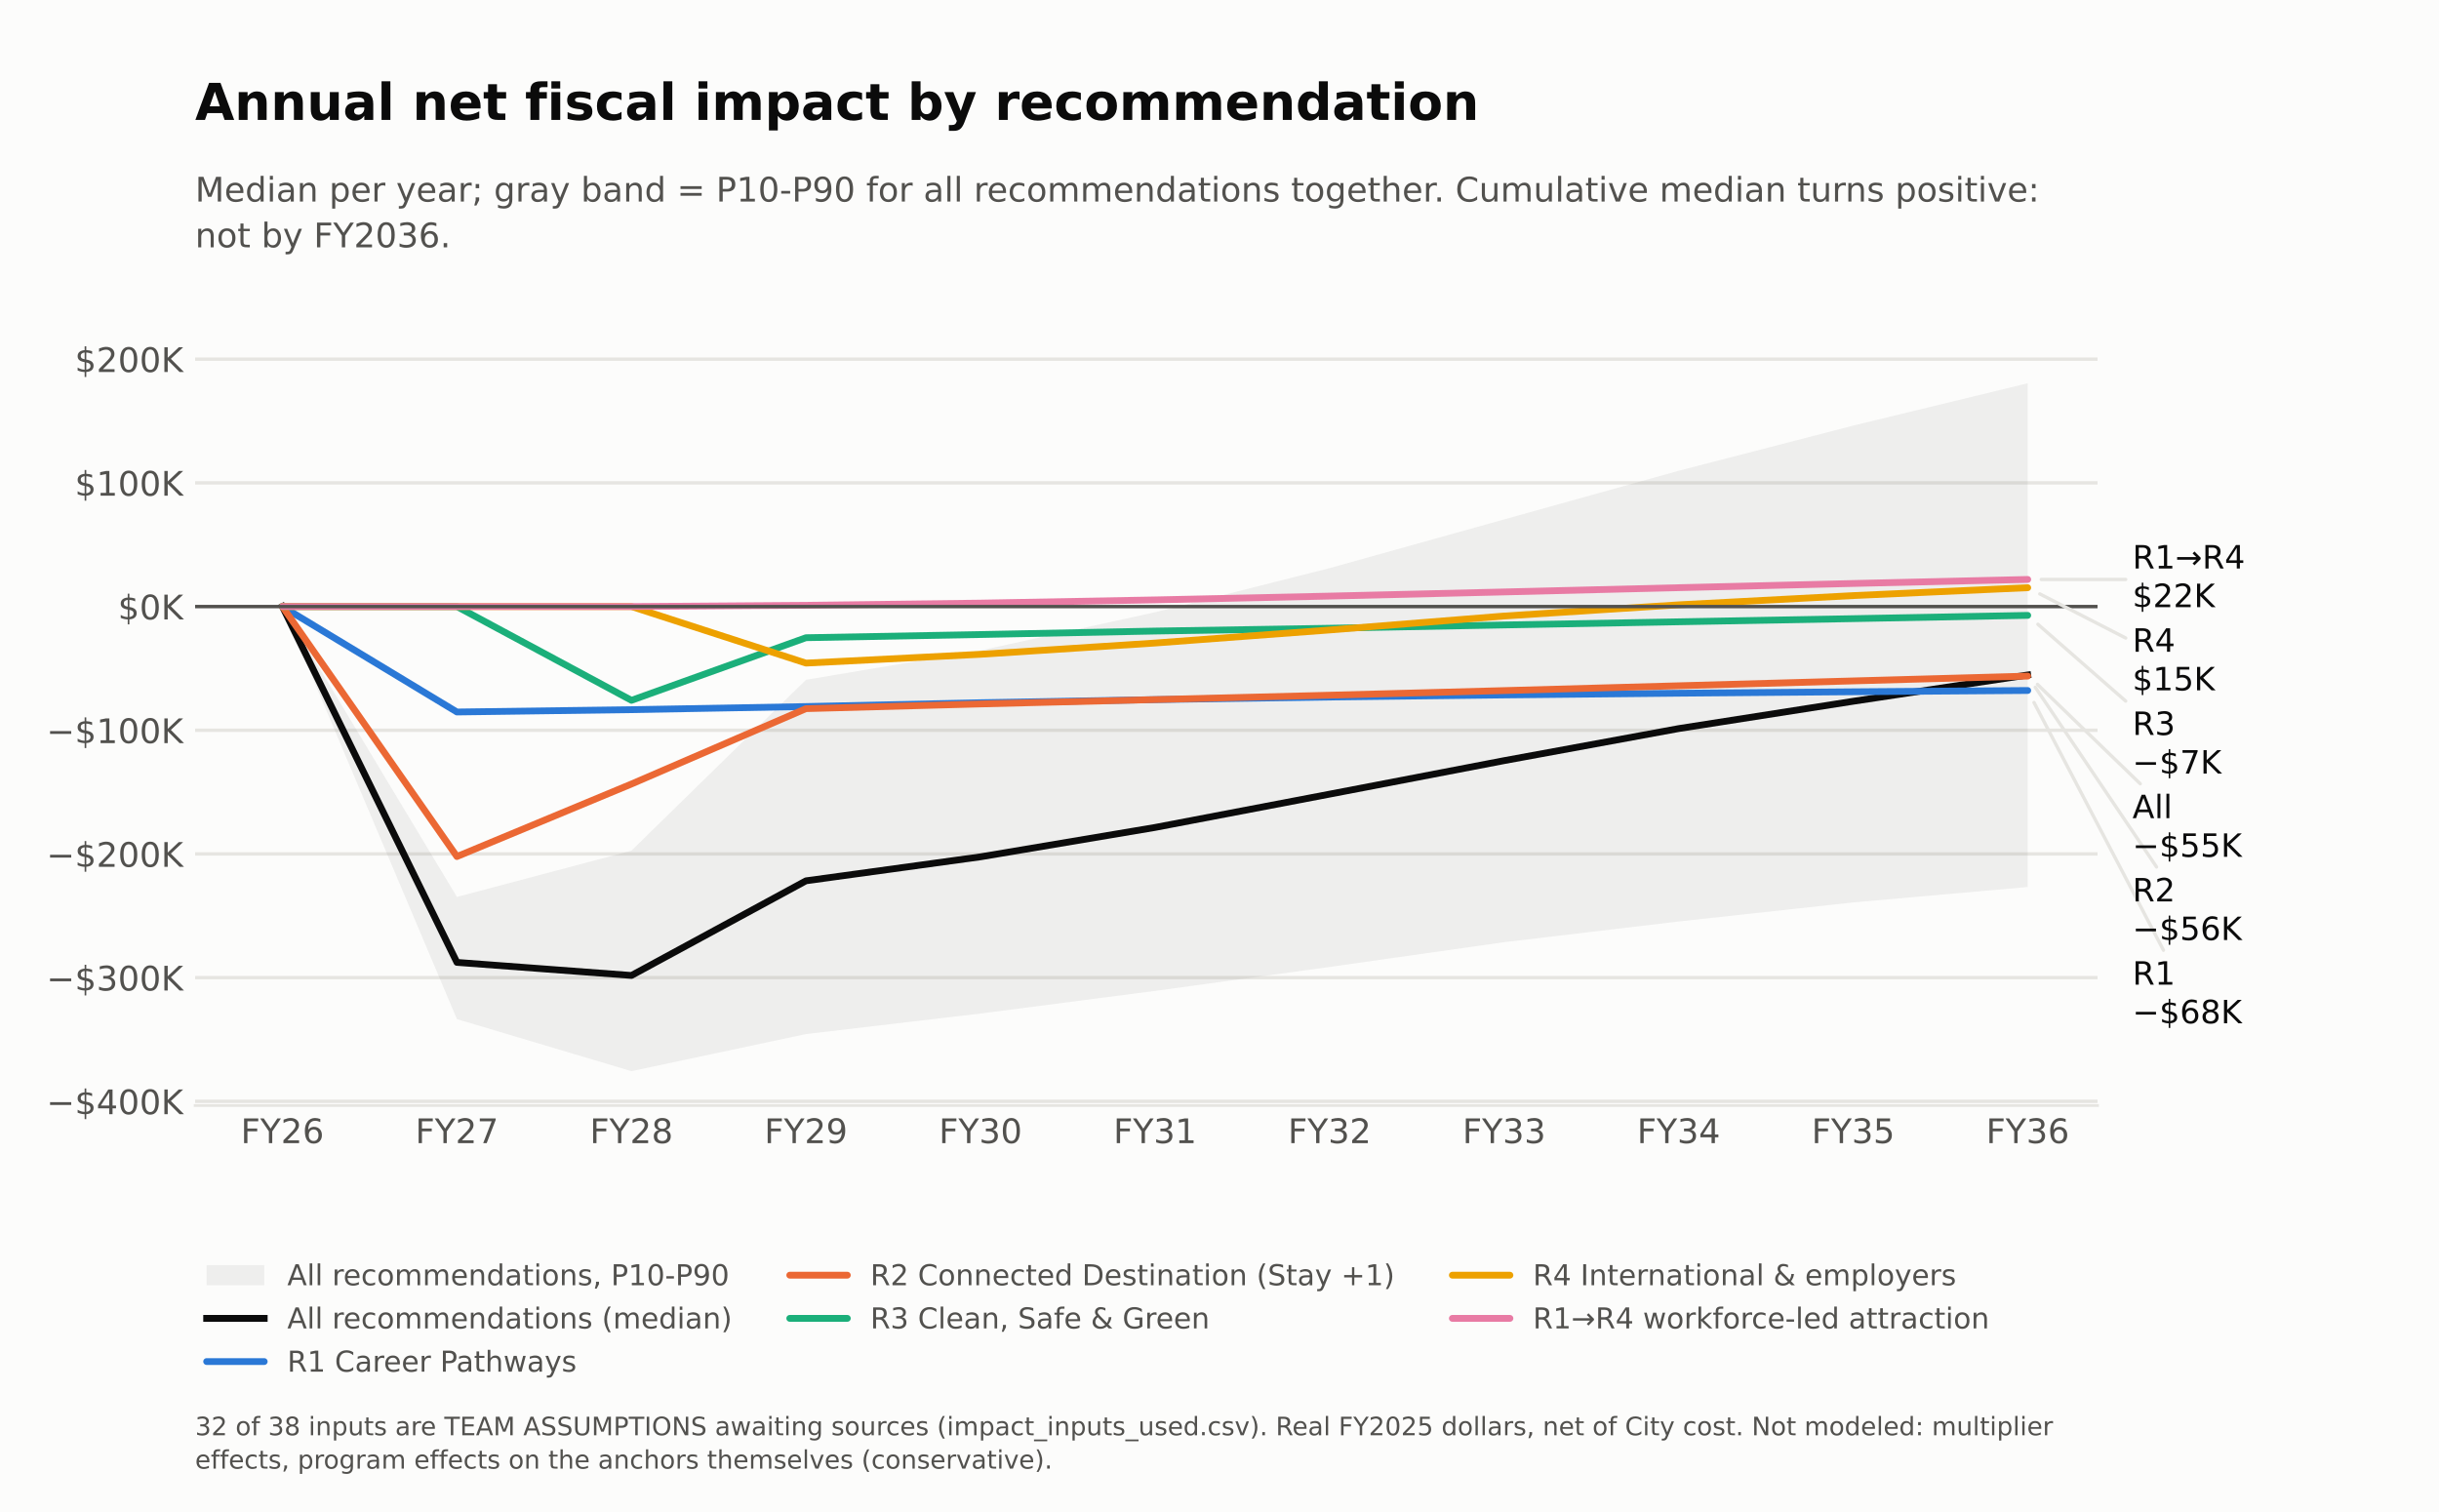
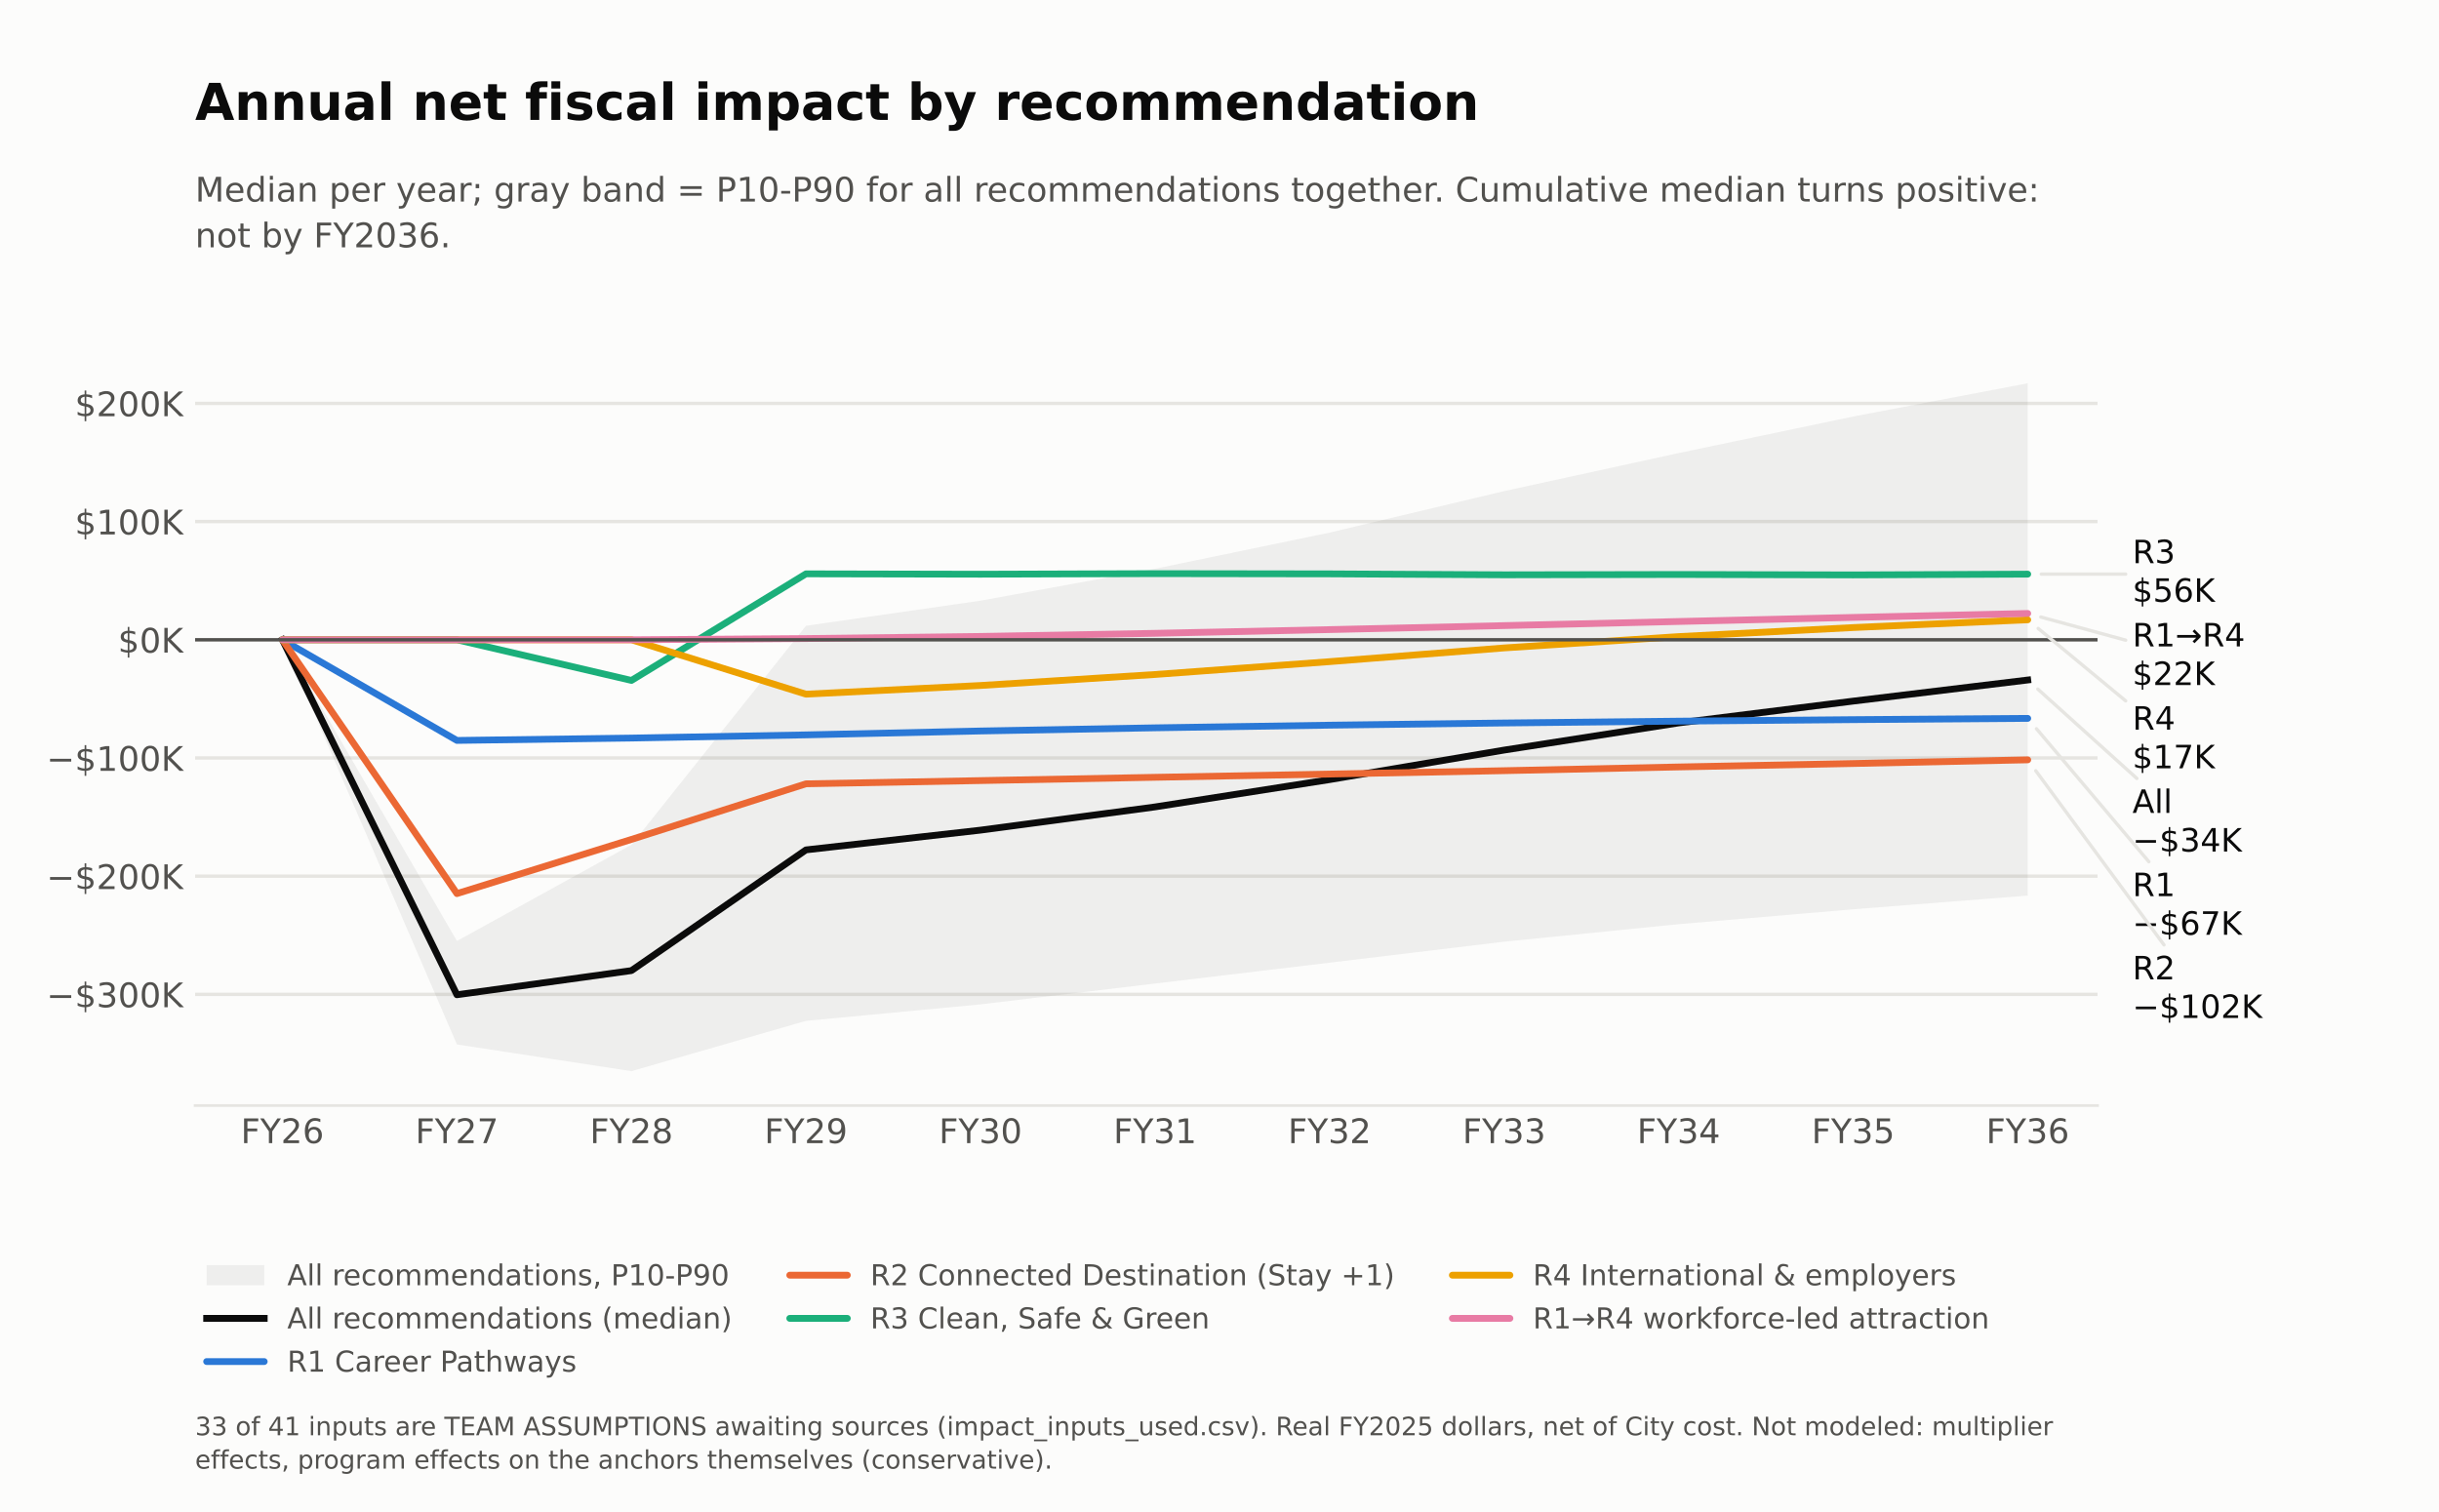
<svg xmlns="http://www.w3.org/2000/svg" xmlns:xlink="http://www.w3.org/1999/xlink" width="720pt" height="446.4pt" viewBox="0 0 720 446.4" version="1.1">
  <defs>
    <style type="text/css">*{stroke-linejoin: round; stroke-linecap: butt}</style>
  </defs>
  <g id="figure_1">
    <g id="patch_1">
      <path d="M 0 446.4  L 720 446.4  L 720 0  L 0 0  z " style="fill: #fcfcfb" />
    </g>
    <g id="axes_1">
      <g id="patch_2">
        <path d="M 57.6 326.4  L 619.2 326.4  L 619.2 103  L 57.6 103  z " style="fill: #fcfcfb" />
      </g>
      <g id="matplotlib.axis_1">
        <g id="xtick_1">
          <g id="line2d_1" />
          <g id="text_1">
            <text style="font-size: 10px; font-family: 'DejaVu Sans', 'Bitstream Vera Sans', 'Computer Modern Sans Serif', 'Lucida Grande', 'Verdana', 'Geneva', 'Lucid', 'Arial', 'Helvetica', 'Avant Garde', sans-serif; text-anchor: middle; fill: #52514e" x="83.361" y="337.498" transform="rotate(-0 83.36147 337.4977)">FY26</text>
          </g>
        </g>
        <g id="xtick_2">
          <g id="line2d_2" />
          <g id="text_2">
            <text style="font-size: 10px; font-family: 'DejaVu Sans', 'Bitstream Vera Sans', 'Computer Modern Sans Serif', 'Lucida Grande', 'Verdana', 'Geneva', 'Lucid', 'Arial', 'Helvetica', 'Avant Garde', sans-serif; text-anchor: middle; fill: #52514e" x="134.884" y="337.498" transform="rotate(-0 134.8844 337.4977)">FY27</text>
          </g>
        </g>
        <g id="xtick_3">
          <g id="line2d_3" />
          <g id="text_3">
            <text style="font-size: 10px; font-family: 'DejaVu Sans', 'Bitstream Vera Sans', 'Computer Modern Sans Serif', 'Lucida Grande', 'Verdana', 'Geneva', 'Lucid', 'Arial', 'Helvetica', 'Avant Garde', sans-serif; text-anchor: middle; fill: #52514e" x="186.407" y="337.498" transform="rotate(-0 186.4073 337.4977)">FY28</text>
          </g>
        </g>
        <g id="xtick_4">
          <g id="line2d_4" />
          <g id="text_4">
            <text style="font-size: 10px; font-family: 'DejaVu Sans', 'Bitstream Vera Sans', 'Computer Modern Sans Serif', 'Lucida Grande', 'Verdana', 'Geneva', 'Lucid', 'Arial', 'Helvetica', 'Avant Garde', sans-serif; text-anchor: middle; fill: #52514e" x="237.93" y="337.498" transform="rotate(-0 237.9303 337.4977)">FY29</text>
          </g>
        </g>
        <g id="xtick_5">
          <g id="line2d_5" />
          <g id="text_5">
            <text style="font-size: 10px; font-family: 'DejaVu Sans', 'Bitstream Vera Sans', 'Computer Modern Sans Serif', 'Lucida Grande', 'Verdana', 'Geneva', 'Lucid', 'Arial', 'Helvetica', 'Avant Garde', sans-serif; text-anchor: middle; fill: #52514e" x="289.453" y="337.498" transform="rotate(-0 289.4532 337.4977)">FY30</text>
          </g>
        </g>
        <g id="xtick_6">
          <g id="line2d_6" />
          <g id="text_6">
            <text style="font-size: 10px; font-family: 'DejaVu Sans', 'Bitstream Vera Sans', 'Computer Modern Sans Serif', 'Lucida Grande', 'Verdana', 'Geneva', 'Lucid', 'Arial', 'Helvetica', 'Avant Garde', sans-serif; text-anchor: middle; fill: #52514e" x="340.976" y="337.498" transform="rotate(-0 340.9761 337.4977)">FY31</text>
          </g>
        </g>
        <g id="xtick_7">
          <g id="line2d_7" />
          <g id="text_7">
            <text style="font-size: 10px; font-family: 'DejaVu Sans', 'Bitstream Vera Sans', 'Computer Modern Sans Serif', 'Lucida Grande', 'Verdana', 'Geneva', 'Lucid', 'Arial', 'Helvetica', 'Avant Garde', sans-serif; text-anchor: middle; fill: #52514e" x="392.499" y="337.498" transform="rotate(-0 392.4991 337.4977)">FY32</text>
          </g>
        </g>
        <g id="xtick_8">
          <g id="line2d_8" />
          <g id="text_8">
            <text style="font-size: 10px; font-family: 'DejaVu Sans', 'Bitstream Vera Sans', 'Computer Modern Sans Serif', 'Lucida Grande', 'Verdana', 'Geneva', 'Lucid', 'Arial', 'Helvetica', 'Avant Garde', sans-serif; text-anchor: middle; fill: #52514e" x="444.022" y="337.498" transform="rotate(-0 444.022 337.4977)">FY33</text>
          </g>
        </g>
        <g id="xtick_9">
          <g id="line2d_9" />
          <g id="text_9">
            <text style="font-size: 10px; font-family: 'DejaVu Sans', 'Bitstream Vera Sans', 'Computer Modern Sans Serif', 'Lucida Grande', 'Verdana', 'Geneva', 'Lucid', 'Arial', 'Helvetica', 'Avant Garde', sans-serif; text-anchor: middle; fill: #52514e" x="495.545" y="337.498" transform="rotate(-0 495.545 337.4977)">FY34</text>
          </g>
        </g>
        <g id="xtick_10">
          <g id="line2d_10" />
          <g id="text_10">
            <text style="font-size: 10px; font-family: 'DejaVu Sans', 'Bitstream Vera Sans', 'Computer Modern Sans Serif', 'Lucida Grande', 'Verdana', 'Geneva', 'Lucid', 'Arial', 'Helvetica', 'Avant Garde', sans-serif; text-anchor: middle; fill: #52514e" x="547.068" y="337.498" transform="rotate(-0 547.0679 337.4977)">FY35</text>
          </g>
        </g>
        <g id="xtick_11">
          <g id="line2d_11" />
          <g id="text_11">
            <text style="font-size: 10px; font-family: 'DejaVu Sans', 'Bitstream Vera Sans', 'Computer Modern Sans Serif', 'Lucida Grande', 'Verdana', 'Geneva', 'Lucid', 'Arial', 'Helvetica', 'Avant Garde', sans-serif; text-anchor: middle; fill: #52514e" x="598.591" y="337.498" transform="rotate(-0 598.5908 337.4977)">FY36</text>
          </g>
        </g>
      </g>
      <g id="matplotlib.axis_2">
        <g id="ytick_1">
          <g id="line2d_12">
-             <path d="M 57.6 325.153  L 619.2 325.153  " clip-path="url(#p622a7d95e1)" style="fill: none; stroke: #e6e5e1; stroke-linecap: square" />
+             <path d="M 57.6 293.573  L 619.2 293.573  " clip-path="url(#p622a7d95e1)" style="fill: none; stroke: #e6e5e1; stroke-linecap: square" />
          </g>
          <g id="line2d_13" />
          <g id="text_12">
-             <text style="font-size: 10px; font-family: 'DejaVu Sans', 'Bitstream Vera Sans', 'Computer Modern Sans Serif', 'Lucida Grande', 'Verdana', 'Geneva', 'Lucid', 'Arial', 'Helvetica', 'Avant Garde', sans-serif; text-anchor: end; fill: #52514e" x="54.1" y="328.953" transform="rotate(-0 54.1 328.9526)">−$400K</text>
+             <text style="font-size: 10px; font-family: 'DejaVu Sans', 'Bitstream Vera Sans', 'Computer Modern Sans Serif', 'Lucida Grande', 'Verdana', 'Geneva', 'Lucid', 'Arial', 'Helvetica', 'Avant Garde', sans-serif; text-anchor: end; fill: #52514e" x="54.1" y="297.373" transform="rotate(-0 54.1 297.3727)">−$300K</text>
          </g>
        </g>
        <g id="ytick_2">
          <g id="line2d_14">
-             <path d="M 57.6 288.633  L 619.2 288.633  " clip-path="url(#p622a7d95e1)" style="fill: none; stroke: #e6e5e1; stroke-linecap: square" />
+             <path d="M 57.6 258.677  L 619.2 258.677  " clip-path="url(#p622a7d95e1)" style="fill: none; stroke: #e6e5e1; stroke-linecap: square" />
          </g>
          <g id="line2d_15" />
          <g id="text_13">
-             <text style="font-size: 10px; font-family: 'DejaVu Sans', 'Bitstream Vera Sans', 'Computer Modern Sans Serif', 'Lucida Grande', 'Verdana', 'Geneva', 'Lucid', 'Arial', 'Helvetica', 'Avant Garde', sans-serif; text-anchor: end; fill: #52514e" x="54.1" y="292.433" transform="rotate(-0 54.1 292.4326)">−$300K</text>
+             <text style="font-size: 10px; font-family: 'DejaVu Sans', 'Bitstream Vera Sans', 'Computer Modern Sans Serif', 'Lucida Grande', 'Verdana', 'Geneva', 'Lucid', 'Arial', 'Helvetica', 'Avant Garde', sans-serif; text-anchor: end; fill: #52514e" x="54.1" y="262.476" transform="rotate(-0 54.1 262.4759)">−$200K</text>
          </g>
        </g>
        <g id="ytick_3">
          <g id="line2d_16">
-             <path d="M 57.6 252.113  L 619.2 252.113  " clip-path="url(#p622a7d95e1)" style="fill: none; stroke: #e6e5e1; stroke-linecap: square" />
+             <path d="M 57.6 223.78  L 619.2 223.78  " clip-path="url(#p622a7d95e1)" style="fill: none; stroke: #e6e5e1; stroke-linecap: square" />
          </g>
          <g id="line2d_17" />
          <g id="text_14">
-             <text style="font-size: 10px; font-family: 'DejaVu Sans', 'Bitstream Vera Sans', 'Computer Modern Sans Serif', 'Lucida Grande', 'Verdana', 'Geneva', 'Lucid', 'Arial', 'Helvetica', 'Avant Garde', sans-serif; text-anchor: end; fill: #52514e" x="54.1" y="255.913" transform="rotate(-0 54.1 255.9126)">−$200K</text>
+             <text style="font-size: 10px; font-family: 'DejaVu Sans', 'Bitstream Vera Sans', 'Computer Modern Sans Serif', 'Lucida Grande', 'Verdana', 'Geneva', 'Lucid', 'Arial', 'Helvetica', 'Avant Garde', sans-serif; text-anchor: end; fill: #52514e" x="54.1" y="227.579" transform="rotate(-0 54.1 227.579)">−$100K</text>
          </g>
        </g>
        <g id="ytick_4">
          <g id="line2d_18">
-             <path d="M 57.6 215.593  L 619.2 215.593  " clip-path="url(#p622a7d95e1)" style="fill: none; stroke: #e6e5e1; stroke-linecap: square" />
+             <path d="M 57.6 188.883  L 619.2 188.883  " clip-path="url(#p622a7d95e1)" style="fill: none; stroke: #e6e5e1; stroke-linecap: square" />
          </g>
          <g id="line2d_19" />
          <g id="text_15">
-             <text style="font-size: 10px; font-family: 'DejaVu Sans', 'Bitstream Vera Sans', 'Computer Modern Sans Serif', 'Lucida Grande', 'Verdana', 'Geneva', 'Lucid', 'Arial', 'Helvetica', 'Avant Garde', sans-serif; text-anchor: end; fill: #52514e" x="54.1" y="219.393" transform="rotate(-0 54.1 219.3927)">−$100K</text>
+             <text style="font-size: 10px; font-family: 'DejaVu Sans', 'Bitstream Vera Sans', 'Computer Modern Sans Serif', 'Lucida Grande', 'Verdana', 'Geneva', 'Lucid', 'Arial', 'Helvetica', 'Avant Garde', sans-serif; text-anchor: end; fill: #52514e" x="54.1" y="192.682" transform="rotate(-0 54.1 192.6822)">$0K</text>
          </g>
        </g>
        <g id="ytick_5">
          <g id="line2d_20">
-             <path d="M 57.6 179.073  L 619.2 179.073  " clip-path="url(#p622a7d95e1)" style="fill: none; stroke: #e6e5e1; stroke-linecap: square" />
+             <path d="M 57.6 153.986  L 619.2 153.986  " clip-path="url(#p622a7d95e1)" style="fill: none; stroke: #e6e5e1; stroke-linecap: square" />
          </g>
          <g id="line2d_21" />
          <g id="text_16">
-             <text style="font-size: 10px; font-family: 'DejaVu Sans', 'Bitstream Vera Sans', 'Computer Modern Sans Serif', 'Lucida Grande', 'Verdana', 'Geneva', 'Lucid', 'Arial', 'Helvetica', 'Avant Garde', sans-serif; text-anchor: end; fill: #52514e" x="54.1" y="182.873" transform="rotate(-0 54.1 182.8727)">$0K</text>
+             <text style="font-size: 10px; font-family: 'DejaVu Sans', 'Bitstream Vera Sans', 'Computer Modern Sans Serif', 'Lucida Grande', 'Verdana', 'Geneva', 'Lucid', 'Arial', 'Helvetica', 'Avant Garde', sans-serif; text-anchor: end; fill: #52514e" x="54.1" y="157.785" transform="rotate(-0 54.1 157.7854)">$100K</text>
          </g>
        </g>
        <g id="ytick_6">
          <g id="line2d_22">
-             <path d="M 57.6 142.553  L 619.2 142.553  " clip-path="url(#p622a7d95e1)" style="fill: none; stroke: #e6e5e1; stroke-linecap: square" />
+             <path d="M 57.6 119.089  L 619.2 119.089  " clip-path="url(#p622a7d95e1)" style="fill: none; stroke: #e6e5e1; stroke-linecap: square" />
          </g>
          <g id="line2d_23" />
          <g id="text_17">
-             <text style="font-size: 10px; font-family: 'DejaVu Sans', 'Bitstream Vera Sans', 'Computer Modern Sans Serif', 'Lucida Grande', 'Verdana', 'Geneva', 'Lucid', 'Arial', 'Helvetica', 'Avant Garde', sans-serif; text-anchor: end; fill: #52514e" x="54.1" y="146.353" transform="rotate(-0 54.1 146.3527)">$100K</text>
-           </g>
-         </g>
-         <g id="ytick_7">
-           <g id="line2d_24">
-             <path d="M 57.6 106.033  L 619.2 106.033  " clip-path="url(#p622a7d95e1)" style="fill: none; stroke: #e6e5e1; stroke-linecap: square" />
-           </g>
-           <g id="line2d_25" />
-           <g id="text_18">
-             <text style="font-size: 10px; font-family: 'DejaVu Sans', 'Bitstream Vera Sans', 'Computer Modern Sans Serif', 'Lucida Grande', 'Verdana', 'Geneva', 'Lucid', 'Arial', 'Helvetica', 'Avant Garde', sans-serif; text-anchor: end; fill: #52514e" x="54.1" y="109.833" transform="rotate(-0 54.1 109.8327)">$200K</text>
+             <text style="font-size: 10px; font-family: 'DejaVu Sans', 'Bitstream Vera Sans', 'Computer Modern Sans Serif', 'Lucida Grande', 'Verdana', 'Geneva', 'Lucid', 'Arial', 'Helvetica', 'Avant Garde', sans-serif; text-anchor: end; fill: #52514e" x="54.1" y="122.889" transform="rotate(-0 54.1 122.8885)">$200K</text>
          </g>
        </g>
      </g>
      <g id="FillBetweenPolyCollection_1">
        <defs>
-           <path id="m41224b5201" d="M 83.361 -267.327  L 83.361 -267.327  L 134.884 -145.521  L 186.407 -130.155  L 237.93 -141.106  L 289.453 -147.168  L 340.976 -153.848  L 392.499 -160.918  L 444.022 -168.233  L 495.545 -174.34  L 547.068 -179.97  L 598.591 -184.524  L 598.591 -333.245  L 598.591 -333.245  L 547.068 -320.744  L 495.545 -307.408  L 444.022 -293.045  L 392.499 -278.662  L 340.976 -265.646  L 289.453 -254.359  L 237.93 -245.698  L 186.407 -195.25  L 134.884 -181.588  L 83.361 -267.327  z " />
+           <path id="me4286970e2" d="M 83.361 -257.517  L 83.361 -257.517  L 134.884 -138.041  L 186.407 -130.155  L 237.93 -145.003  L 289.453 -149.868  L 340.976 -156.024  L 392.499 -162.176  L 444.022 -168.378  L 495.545 -173.545  L 547.068 -177.947  L 598.591 -181.985  L 598.591 -333.245  L 598.591 -333.245  L 547.068 -323.428  L 495.545 -312.637  L 444.022 -301.407  L 392.499 -289.155  L 340.976 -278.483  L 289.453 -269.057  L 237.93 -261.642  L 186.407 -197.007  L 134.884 -168.582  L 83.361 -257.517  z " />
        </defs>
        <g clip-path="url(#p622a7d95e1)">
-           <use xlink:href="#m41224b5201" x="0" y="446.4" style="fill: #52514e; fill-opacity: 0.08" />
-         </g>
+           <use xlink:href="#me4286970e2" x="0" y="446.4" style="fill: #52514e; fill-opacity: 0.08" />
+         </g>
+       </g>
+       <g id="line2d_24">
+         <path d="M 83.361 188.883  L 134.884 293.692  L 186.407 286.556  L 237.93 250.919  L 289.453 245.088  L 340.976 238.23  L 392.499 230.17  L 444.022 221.454  L 495.545 213.431  L 547.068 206.994  L 598.591 200.763  " clip-path="url(#p622a7d95e1)" style="fill: none; stroke: #0b0b0b; stroke-width: 2; stroke-linecap: square" />
+       </g>
+       <g id="line2d_25">
+         <path d="M 83.361 188.883  L 134.884 218.602  L 186.407 217.903  L 237.93 216.964  L 289.453 215.816  L 340.976 214.879  L 392.499 214.1  L 444.022 213.452  L 495.545 212.912  L 547.068 212.465  L 598.591 212.094  " clip-path="url(#p622a7d95e1)" style="fill: none; stroke: #2a78d6; stroke-width: 2; stroke-linecap: round" />
      </g>
      <g id="line2d_26">
-         <path d="M 83.361 179.073  L 134.884 284.132  L 186.407 287.991  L 237.93 260.051  L 289.453 252.965  L 340.976 244.294  L 392.499 234.461  L 444.022 224.568  L 495.545 215.103  L 547.068 207.041  L 598.591 199.279  " clip-path="url(#p622a7d95e1)" style="fill: none; stroke: #0b0b0b; stroke-width: 2; stroke-linecap: square" />
+         <path d="M 83.361 188.883  L 134.884 263.826  L 186.407 247.828  L 237.93 231.413  L 289.453 230.459  L 340.976 229.489  L 392.499 228.536  L 444.022 227.534  L 495.545 226.433  L 547.068 225.418  L 598.591 224.335  " clip-path="url(#p622a7d95e1)" style="fill: none; stroke: #eb6834; stroke-width: 2; stroke-linecap: round" />
      </g>
      <g id="line2d_27">
-         <path d="M 83.361 179.073  L 134.884 210.21  L 186.407 209.52  L 237.93 208.601  L 289.453 207.471  L 340.976 206.555  L 392.499 205.793  L 444.022 205.178  L 495.545 204.665  L 547.068 204.238  L 598.591 203.859  " clip-path="url(#p622a7d95e1)" style="fill: none; stroke: #2a78d6; stroke-width: 2; stroke-linecap: round" />
+         <path d="M 83.361 188.883  L 134.884 188.883  L 186.407 200.889  L 237.93 169.42  L 289.453 169.526  L 340.976 169.356  L 392.499 169.427  L 444.022 169.704  L 495.545 169.608  L 547.068 169.737  L 598.591 169.506  " clip-path="url(#p622a7d95e1)" style="fill: none; stroke: #1baf7a; stroke-width: 2; stroke-linecap: round" />
      </g>
      <g id="line2d_28">
-         <path d="M 83.361 179.073  L 134.884 252.883  L 186.407 231.471  L 237.93 209.219  L 289.453 207.833  L 340.976 206.545  L 392.499 205.251  L 444.022 203.886  L 495.545 202.463  L 547.068 201.032  L 598.591 199.608  " clip-path="url(#p622a7d95e1)" style="fill: none; stroke: #eb6834; stroke-width: 2; stroke-linecap: round" />
+         <path d="M 83.361 188.883  L 134.884 188.883  L 186.407 188.883  L 237.93 204.945  L 289.453 202.378  L 340.976 199.134  L 392.499 195.342  L 444.022 191.289  L 495.545 187.944  L 547.068 185.278  L 598.591 182.989  " clip-path="url(#p622a7d95e1)" style="fill: none; stroke: #eda100; stroke-width: 2; stroke-linecap: round" />
      </g>
      <g id="line2d_29">
-         <path d="M 83.361 179.073  L 134.884 179.073  L 186.407 206.763  L 237.93 188.276  L 289.453 187.337  L 340.976 186.314  L 392.499 185.486  L 444.022 184.513  L 495.545 183.58  L 547.068 182.649  L 598.591 181.682  " clip-path="url(#p622a7d95e1)" style="fill: none; stroke: #1baf7a; stroke-width: 2; stroke-linecap: round" />
+         <path d="M 83.361 188.883  L 134.884 188.883  L 186.407 188.883  L 237.93 188.521  L 289.453 187.896  L 340.976 186.98  L 392.499 185.883  L 444.022 184.7  L 495.545 183.488  L 547.068 182.285  L 598.591 181.118  " clip-path="url(#p622a7d95e1)" style="fill: none; stroke: #e87ba4; stroke-width: 2; stroke-linecap: round" />
      </g>
      <g id="line2d_30">
-         <path d="M 83.361 179.073  L 134.884 179.073  L 186.407 179.073  L 237.93 195.774  L 289.453 193.174  L 340.976 189.846  L 392.499 185.993  L 444.022 181.873  L 495.545 178.563  L 547.068 175.842  L 598.591 173.516  " clip-path="url(#p622a7d95e1)" style="fill: none; stroke: #eda100; stroke-width: 2; stroke-linecap: round" />
-       </g>
-       <g id="line2d_31">
-         <path d="M 83.361 179.073  L 134.884 179.073  L 186.407 179.073  L 237.93 178.701  L 289.453 178.058  L 340.976 177.111  L 392.499 175.989  L 444.022 174.765  L 495.545 173.507  L 547.068 172.266  L 598.591 171.074  " clip-path="url(#p622a7d95e1)" style="fill: none; stroke: #e87ba4; stroke-width: 2; stroke-linecap: round" />
-       </g>
-       <g id="line2d_32">
-         <path d="M 57.6 179.073  L 619.2 179.073  " clip-path="url(#p622a7d95e1)" style="fill: none; stroke: #52514e; stroke-linecap: square" />
+         <path d="M 57.6 188.883  L 619.2 188.883  " clip-path="url(#p622a7d95e1)" style="fill: none; stroke: #52514e; stroke-linecap: square" />
      </g>
      <g id="patch_3">
        <path d="M 57.6 326.4  L 619.2 326.4  " style="fill: none; stroke: #e6e5e1; stroke-width: 0.8; stroke-linejoin: miter; stroke-linecap: square" />
      </g>
      <g id="patch_4">
-         <path d="M 638.663 280.542  Q 619.553 243.973 600.444 207.404  " style="fill: none; stroke: #e6e5e1; stroke-linecap: round" />
+         <path d="M 634.343 254.402  Q 617.758 234.776 601.172 215.149  " style="fill: none; stroke: #e6e5e1; stroke-linecap: round" />
+       </g>
+       <g id="text_18">
+         <text style="font-size: 9.5px; font-family: 'DejaVu Sans', 'Bitstream Vera Sans', 'Computer Modern Sans Serif', 'Lucida Grande', 'Verdana', 'Geneva', 'Lucid', 'Arial', 'Helvetica', 'Avant Garde', sans-serif; fill: #0b0b0b" transform="translate(629.5046 264.5686)">R1</text>
+         <text style="font-size: 9.5px; font-family: 'DejaVu Sans', 'Bitstream Vera Sans', 'Computer Modern Sans Serif', 'Lucida Grande', 'Verdana', 'Geneva', 'Lucid', 'Arial', 'Helvetica', 'Avant Garde', sans-serif; fill: #0b0b0b" transform="translate(629.5046 275.9712)">−$67K</text>
+       </g>
+       <g id="patch_5">
+         <path d="M 638.82 278.973  Q 619.89 253.263 600.96 227.553  " style="fill: none; stroke: #e6e5e1; stroke-linecap: round" />
      </g>
      <g id="text_19">
-         <text style="font-size: 9.5px; font-family: 'DejaVu Sans', 'Bitstream Vera Sans', 'Computer Modern Sans Serif', 'Lucida Grande', 'Verdana', 'Geneva', 'Lucid', 'Arial', 'Helvetica', 'Avant Garde', sans-serif; fill: #0b0b0b" transform="translate(629.5046 290.7102)">R1</text>
-         <text style="font-size: 9.5px; font-family: 'DejaVu Sans', 'Bitstream Vera Sans', 'Computer Modern Sans Serif', 'Lucida Grande', 'Verdana', 'Geneva', 'Lucid', 'Arial', 'Helvetica', 'Avant Garde', sans-serif; fill: #0b0b0b" transform="translate(629.5046 302.1128)">−$68K</text>
-       </g>
-       <g id="patch_5">
-         <path d="M 636.623 255.968  Q 618.725 229.444 600.826 202.921  " style="fill: none; stroke: #e6e5e1; stroke-linecap: round" />
+         <text style="font-size: 9.5px; font-family: 'DejaVu Sans', 'Bitstream Vera Sans', 'Computer Modern Sans Serif', 'Lucida Grande', 'Verdana', 'Geneva', 'Lucid', 'Arial', 'Helvetica', 'Avant Garde', sans-serif; fill: #0b0b0b" transform="translate(629.5046 289.1426)">R2</text>
+         <text style="font-size: 9.5px; font-family: 'DejaVu Sans', 'Bitstream Vera Sans', 'Computer Modern Sans Serif', 'Lucida Grande', 'Verdana', 'Geneva', 'Lucid', 'Arial', 'Helvetica', 'Avant Garde', sans-serif; fill: #0b0b0b" transform="translate(629.5046 300.5452)">−$102K</text>
+       </g>
+       <g id="patch_6">
+         <path d="M 627.506 169.506  Q 615.048 169.506 602.59 169.506  " style="fill: none; stroke: #e6e5e1; stroke-linecap: round" />
      </g>
      <g id="text_20">
-         <text style="font-size: 9.5px; font-family: 'DejaVu Sans', 'Bitstream Vera Sans', 'Computer Modern Sans Serif', 'Lucida Grande', 'Verdana', 'Geneva', 'Lucid', 'Arial', 'Helvetica', 'Avant Garde', sans-serif; fill: #0b0b0b" transform="translate(629.5046 266.1362)">R2</text>
-         <text style="font-size: 9.5px; font-family: 'DejaVu Sans', 'Bitstream Vera Sans', 'Computer Modern Sans Serif', 'Lucida Grande', 'Verdana', 'Geneva', 'Lucid', 'Arial', 'Helvetica', 'Avant Garde', sans-serif; fill: #0b0b0b" transform="translate(629.5046 277.5388)">−$56K</text>
-       </g>
-       <g id="patch_6">
-         <path d="M 627.504 206.976  Q 614.552 195.646 601.601 184.316  " style="fill: none; stroke: #e6e5e1; stroke-linecap: round" />
+         <text style="font-size: 9.5px; font-family: 'DejaVu Sans', 'Bitstream Vera Sans', 'Computer Modern Sans Serif', 'Lucida Grande', 'Verdana', 'Geneva', 'Lucid', 'Arial', 'Helvetica', 'Avant Garde', sans-serif; fill: #0b0b0b" transform="translate(629.5046 166.2726)">R3</text>
+         <text style="font-size: 9.5px; font-family: 'DejaVu Sans', 'Bitstream Vera Sans', 'Computer Modern Sans Serif', 'Lucida Grande', 'Verdana', 'Geneva', 'Lucid', 'Arial', 'Helvetica', 'Avant Garde', sans-serif; fill: #0b0b0b" transform="translate(629.5046 177.6752)">$56K</text>
+       </g>
+       <g id="patch_7">
+         <path d="M 627.506 206.919  Q 614.589 196.229 601.672 185.539  " style="fill: none; stroke: #e6e5e1; stroke-linecap: round" />
      </g>
      <g id="text_21">
-         <text style="font-size: 9.5px; font-family: 'DejaVu Sans', 'Bitstream Vera Sans', 'Computer Modern Sans Serif', 'Lucida Grande', 'Verdana', 'Geneva', 'Lucid', 'Arial', 'Helvetica', 'Avant Garde', sans-serif; fill: #0b0b0b" transform="translate(629.5046 216.9882)">R3</text>
-         <text style="font-size: 9.5px; font-family: 'DejaVu Sans', 'Bitstream Vera Sans', 'Computer Modern Sans Serif', 'Lucida Grande', 'Verdana', 'Geneva', 'Lucid', 'Arial', 'Helvetica', 'Avant Garde', sans-serif; fill: #0b0b0b" transform="translate(629.5046 228.3908)">−$7K</text>
-       </g>
-       <g id="patch_7">
-         <path d="M 627.506 188.366  Q 614.829 181.855 602.152 175.345  " style="fill: none; stroke: #e6e5e1; stroke-linecap: round" />
+         <text style="font-size: 9.5px; font-family: 'DejaVu Sans', 'Bitstream Vera Sans', 'Computer Modern Sans Serif', 'Lucida Grande', 'Verdana', 'Geneva', 'Lucid', 'Arial', 'Helvetica', 'Avant Garde', sans-serif; fill: #0b0b0b" transform="translate(629.5046 215.4206)">R4</text>
+         <text style="font-size: 9.5px; font-family: 'DejaVu Sans', 'Bitstream Vera Sans', 'Computer Modern Sans Serif', 'Lucida Grande', 'Verdana', 'Geneva', 'Lucid', 'Arial', 'Helvetica', 'Avant Garde', sans-serif; fill: #0b0b0b" transform="translate(629.5046 226.8232)">$17K</text>
+       </g>
+       <g id="patch_8">
+         <path d="M 627.505 189.002  Q 614.977 185.586 602.449 182.17  " style="fill: none; stroke: #e6e5e1; stroke-linecap: round" />
      </g>
      <g id="text_22">
-         <text style="font-size: 9.5px; font-family: 'DejaVu Sans', 'Bitstream Vera Sans', 'Computer Modern Sans Serif', 'Lucida Grande', 'Verdana', 'Geneva', 'Lucid', 'Arial', 'Helvetica', 'Avant Garde', sans-serif; fill: #0b0b0b" transform="translate(629.5046 192.4142)">R4</text>
-         <text style="font-size: 9.5px; font-family: 'DejaVu Sans', 'Bitstream Vera Sans', 'Computer Modern Sans Serif', 'Lucida Grande', 'Verdana', 'Geneva', 'Lucid', 'Arial', 'Helvetica', 'Avant Garde', sans-serif; fill: #0b0b0b" transform="translate(629.5046 203.8168)">$15K</text>
-       </g>
-       <g id="patch_8">
-         <path d="M 627.505 171.074  Q 615.047 171.074 602.59 171.074  " style="fill: none; stroke: #e6e5e1; stroke-linecap: round" />
+         <text style="font-size: 9.5px; font-family: 'DejaVu Sans', 'Bitstream Vera Sans', 'Computer Modern Sans Serif', 'Lucida Grande', 'Verdana', 'Geneva', 'Lucid', 'Arial', 'Helvetica', 'Avant Garde', sans-serif; fill: #0b0b0b" transform="translate(629.5046 190.8466)">R1→R4</text>
+         <text style="font-size: 9.5px; font-family: 'DejaVu Sans', 'Bitstream Vera Sans', 'Computer Modern Sans Serif', 'Lucida Grande', 'Verdana', 'Geneva', 'Lucid', 'Arial', 'Helvetica', 'Avant Garde', sans-serif; fill: #0b0b0b" transform="translate(629.5046 202.2492)">$22K</text>
+       </g>
+       <g id="patch_9">
+         <path d="M 630.809 229.826  Q 616.185 216.635 601.562 203.444  " style="fill: none; stroke: #e6e5e1; stroke-linecap: round" />
      </g>
      <g id="text_23">
-         <text style="font-size: 9.5px; font-family: 'DejaVu Sans', 'Bitstream Vera Sans', 'Computer Modern Sans Serif', 'Lucida Grande', 'Verdana', 'Geneva', 'Lucid', 'Arial', 'Helvetica', 'Avant Garde', sans-serif; fill: #0b0b0b" transform="translate(629.5046 167.8402)">R1→R4</text>
-         <text style="font-size: 9.5px; font-family: 'DejaVu Sans', 'Bitstream Vera Sans', 'Computer Modern Sans Serif', 'Lucida Grande', 'Verdana', 'Geneva', 'Lucid', 'Arial', 'Helvetica', 'Avant Garde', sans-serif; fill: #0b0b0b" transform="translate(629.5046 179.2428)">$22K</text>
-       </g>
-       <g id="patch_9">
-         <path d="M 631.803 231.391  Q 616.635 216.726 601.467 202.06  " style="fill: none; stroke: #e6e5e1; stroke-linecap: round" />
-       </g>
-       <g id="text_24">
-         <text style="font-size: 9.5px; font-family: 'DejaVu Sans', 'Bitstream Vera Sans', 'Computer Modern Sans Serif', 'Lucida Grande', 'Verdana', 'Geneva', 'Lucid', 'Arial', 'Helvetica', 'Avant Garde', sans-serif; fill: #0b0b0b" transform="translate(629.5046 241.5625)">All</text>
-         <text style="font-size: 9.5px; font-family: 'DejaVu Sans', 'Bitstream Vera Sans', 'Computer Modern Sans Serif', 'Lucida Grande', 'Verdana', 'Geneva', 'Lucid', 'Arial', 'Helvetica', 'Avant Garde', sans-serif; fill: #0b0b0b" transform="translate(629.5046 252.9651)">−$55K</text>
-       </g>
+         <text style="font-size: 9.5px; font-family: 'DejaVu Sans', 'Bitstream Vera Sans', 'Computer Modern Sans Serif', 'Lucida Grande', 'Verdana', 'Geneva', 'Lucid', 'Arial', 'Helvetica', 'Avant Garde', sans-serif; fill: #0b0b0b" transform="translate(629.5046 239.995)">All</text>
+         <text style="font-size: 9.5px; font-family: 'DejaVu Sans', 'Bitstream Vera Sans', 'Computer Modern Sans Serif', 'Lucida Grande', 'Verdana', 'Geneva', 'Lucid', 'Arial', 'Helvetica', 'Avant Garde', sans-serif; fill: #0b0b0b" transform="translate(629.5046 251.3976)">−$34K</text>
+       </g>
+     </g>
+     <g id="text_24">
+       <text style="font-weight: 700; font-size: 15px; font-family: 'DejaVu Sans', 'Bitstream Vera Sans', 'Computer Modern Sans Serif', 'Lucida Grande', 'Verdana', 'Geneva', 'Lucid', 'Arial', 'Helvetica', 'Avant Garde', sans-serif; text-anchor: start; fill: #0b0b0b" x="57.6" y="35.398" transform="rotate(-0 57.6 35.39766)">Annual net fiscal impact by recommendation</text>
    </g>
    <g id="text_25">
-       <text style="font-weight: 700; font-size: 15px; font-family: 'DejaVu Sans', 'Bitstream Vera Sans', 'Computer Modern Sans Serif', 'Lucida Grande', 'Verdana', 'Geneva', 'Lucid', 'Arial', 'Helvetica', 'Avant Garde', sans-serif; text-anchor: start; fill: #0b0b0b" x="57.6" y="35.398" transform="rotate(-0 57.6 35.39766)">Annual net fiscal impact by recommendation</text>
-     </g>
-     <g id="text_26">
      <text style="font-size: 10px; font-family: 'DejaVu Sans', 'Bitstream Vera Sans', 'Computer Modern Sans Serif', 'Lucida Grande', 'Verdana', 'Geneva', 'Lucid', 'Arial', 'Helvetica', 'Avant Garde', sans-serif; fill: #52514e" transform="translate(57.6 59.50937)">Median per year; gray band = P10-P90 for all recommendations together. Cumulative median turns positive:</text>
      <text style="font-size: 10px; font-family: 'DejaVu Sans', 'Bitstream Vera Sans', 'Computer Modern Sans Serif', 'Lucida Grande', 'Verdana', 'Geneva', 'Lucid', 'Arial', 'Helvetica', 'Avant Garde', sans-serif; fill: #52514e" transform="translate(57.6 73.00938)">not by FY2036.</text>
    </g>
-     <g id="text_27">
-       <text style="font-size: 7.5px; font-family: 'DejaVu Sans', 'Bitstream Vera Sans', 'Computer Modern Sans Serif', 'Lucida Grande', 'Verdana', 'Geneva', 'Lucid', 'Arial', 'Helvetica', 'Avant Garde', sans-serif; fill: #52514e" transform="translate(57.6 423.7402)">32 of 38 inputs are TEAM ASSUMPTIONS awaiting sources (impact_inputs_used.csv). Real FY2025 dollars, net of City cost. Not modeled: multiplier</text>
+     <g id="text_26">
+       <text style="font-size: 7.5px; font-family: 'DejaVu Sans', 'Bitstream Vera Sans', 'Computer Modern Sans Serif', 'Lucida Grande', 'Verdana', 'Geneva', 'Lucid', 'Arial', 'Helvetica', 'Avant Garde', sans-serif; fill: #52514e" transform="translate(57.6 423.7402)">33 of 41 inputs are TEAM ASSUMPTIONS awaiting sources (impact_inputs_used.csv). Real FY2025 dollars, net of City cost. Not modeled: multiplier</text>
      <text style="font-size: 7.5px; font-family: 'DejaVu Sans', 'Bitstream Vera Sans', 'Computer Modern Sans Serif', 'Lucida Grande', 'Verdana', 'Geneva', 'Lucid', 'Arial', 'Helvetica', 'Avant Garde', sans-serif; fill: #52514e" transform="translate(57.6 433.5945)">effects, program effects on the anchors themselves (conservative).</text>
    </g>
    <g id="legend_1">
      <g id="patch_10">
        <path d="M 61 379.457  L 78 379.457  L 78 373.507  L 61 373.507  z " style="fill: #52514e; fill-opacity: 0.08" />
      </g>
+       <g id="text_27">
+         <text style="font-size: 8.5px; font-family: 'DejaVu Sans', 'Bitstream Vera Sans', 'Computer Modern Sans Serif', 'Lucida Grande', 'Verdana', 'Geneva', 'Lucid', 'Arial', 'Helvetica', 'Avant Garde', sans-serif; text-anchor: start; fill: #52514e" x="84.8" y="379.457" transform="rotate(-0 84.8 379.4567)">All recommendations, P10-P90</text>
+       </g>
+       <g id="line2d_31">
+         <path d="M 61 389.232  L 69.5 389.232  L 78 389.232  " style="fill: none; stroke: #0b0b0b; stroke-width: 2; stroke-linecap: square" />
+       </g>
      <g id="text_28">
-         <text style="font-size: 8.5px; font-family: 'DejaVu Sans', 'Bitstream Vera Sans', 'Computer Modern Sans Serif', 'Lucida Grande', 'Verdana', 'Geneva', 'Lucid', 'Arial', 'Helvetica', 'Avant Garde', sans-serif; text-anchor: start; fill: #52514e" x="84.8" y="379.457" transform="rotate(-0 84.8 379.4567)">All recommendations, P10-P90</text>
+         <text style="font-size: 8.5px; font-family: 'DejaVu Sans', 'Bitstream Vera Sans', 'Computer Modern Sans Serif', 'Lucida Grande', 'Verdana', 'Geneva', 'Lucid', 'Arial', 'Helvetica', 'Avant Garde', sans-serif; text-anchor: start; fill: #52514e" x="84.8" y="392.207" transform="rotate(-0 84.8 392.2073)">All recommendations (median)</text>
+       </g>
+       <g id="line2d_32">
+         <path d="M 61 401.983  L 69.5 401.983  L 78 401.983  " style="fill: none; stroke: #2a78d6; stroke-width: 2; stroke-linecap: round" />
+       </g>
+       <g id="text_29">
+         <text style="font-size: 8.5px; font-family: 'DejaVu Sans', 'Bitstream Vera Sans', 'Computer Modern Sans Serif', 'Lucida Grande', 'Verdana', 'Geneva', 'Lucid', 'Arial', 'Helvetica', 'Avant Garde', sans-serif; text-anchor: start; fill: #52514e" x="84.8" y="404.958" transform="rotate(-0 84.8 404.958)">R1 Career Pathways</text>
      </g>
      <g id="line2d_33">
-         <path d="M 61 389.232  L 69.5 389.232  L 78 389.232  " style="fill: none; stroke: #0b0b0b; stroke-width: 2; stroke-linecap: square" />
-       </g>
-       <g id="text_29">
-         <text style="font-size: 8.5px; font-family: 'DejaVu Sans', 'Bitstream Vera Sans', 'Computer Modern Sans Serif', 'Lucida Grande', 'Verdana', 'Geneva', 'Lucid', 'Arial', 'Helvetica', 'Avant Garde', sans-serif; text-anchor: start; fill: #52514e" x="84.8" y="392.207" transform="rotate(-0 84.8 392.2073)">All recommendations (median)</text>
+         <path d="M 233.138 376.482  L 241.638 376.482  L 250.138 376.482  " style="fill: none; stroke: #eb6834; stroke-width: 2; stroke-linecap: round" />
+       </g>
+       <g id="text_30">
+         <text style="font-size: 8.5px; font-family: 'DejaVu Sans', 'Bitstream Vera Sans', 'Computer Modern Sans Serif', 'Lucida Grande', 'Verdana', 'Geneva', 'Lucid', 'Arial', 'Helvetica', 'Avant Garde', sans-serif; text-anchor: start; fill: #52514e" x="256.938" y="379.457" transform="rotate(-0 256.9383 379.4567)">R2 Connected Destination (Stay +1)</text>
      </g>
      <g id="line2d_34">
-         <path d="M 61 401.983  L 69.5 401.983  L 78 401.983  " style="fill: none; stroke: #2a78d6; stroke-width: 2; stroke-linecap: round" />
-       </g>
-       <g id="text_30">
-         <text style="font-size: 8.5px; font-family: 'DejaVu Sans', 'Bitstream Vera Sans', 'Computer Modern Sans Serif', 'Lucida Grande', 'Verdana', 'Geneva', 'Lucid', 'Arial', 'Helvetica', 'Avant Garde', sans-serif; text-anchor: start; fill: #52514e" x="84.8" y="404.958" transform="rotate(-0 84.8 404.958)">R1 Career Pathways</text>
+         <path d="M 233.138 389.232  L 241.638 389.232  L 250.138 389.232  " style="fill: none; stroke: #1baf7a; stroke-width: 2; stroke-linecap: round" />
+       </g>
+       <g id="text_31">
+         <text style="font-size: 8.5px; font-family: 'DejaVu Sans', 'Bitstream Vera Sans', 'Computer Modern Sans Serif', 'Lucida Grande', 'Verdana', 'Geneva', 'Lucid', 'Arial', 'Helvetica', 'Avant Garde', sans-serif; text-anchor: start; fill: #52514e" x="256.938" y="392.207" transform="rotate(-0 256.9383 392.2073)">R3 Clean, Safe &amp; Green</text>
      </g>
      <g id="line2d_35">
-         <path d="M 233.138 376.482  L 241.638 376.482  L 250.138 376.482  " style="fill: none; stroke: #eb6834; stroke-width: 2; stroke-linecap: round" />
-       </g>
-       <g id="text_31">
-         <text style="font-size: 8.5px; font-family: 'DejaVu Sans', 'Bitstream Vera Sans', 'Computer Modern Sans Serif', 'Lucida Grande', 'Verdana', 'Geneva', 'Lucid', 'Arial', 'Helvetica', 'Avant Garde', sans-serif; text-anchor: start; fill: #52514e" x="256.938" y="379.457" transform="rotate(-0 256.9383 379.4567)">R2 Connected Destination (Stay +1)</text>
+         <path d="M 428.737 376.482  L 437.237 376.482  L 445.737 376.482  " style="fill: none; stroke: #eda100; stroke-width: 2; stroke-linecap: round" />
+       </g>
+       <g id="text_32">
+         <text style="font-size: 8.5px; font-family: 'DejaVu Sans', 'Bitstream Vera Sans', 'Computer Modern Sans Serif', 'Lucida Grande', 'Verdana', 'Geneva', 'Lucid', 'Arial', 'Helvetica', 'Avant Garde', sans-serif; text-anchor: start; fill: #52514e" x="452.537" y="379.457" transform="rotate(-0 452.5366 379.4567)">R4 International &amp; employers</text>
      </g>
      <g id="line2d_36">
-         <path d="M 233.138 389.232  L 241.638 389.232  L 250.138 389.232  " style="fill: none; stroke: #1baf7a; stroke-width: 2; stroke-linecap: round" />
-       </g>
-       <g id="text_32">
-         <text style="font-size: 8.5px; font-family: 'DejaVu Sans', 'Bitstream Vera Sans', 'Computer Modern Sans Serif', 'Lucida Grande', 'Verdana', 'Geneva', 'Lucid', 'Arial', 'Helvetica', 'Avant Garde', sans-serif; text-anchor: start; fill: #52514e" x="256.938" y="392.207" transform="rotate(-0 256.9383 392.2073)">R3 Clean, Safe &amp; Green</text>
-       </g>
-       <g id="line2d_37">
-         <path d="M 428.737 376.482  L 437.237 376.482  L 445.737 376.482  " style="fill: none; stroke: #eda100; stroke-width: 2; stroke-linecap: round" />
+         <path d="M 428.737 389.232  L 437.237 389.232  L 445.737 389.232  " style="fill: none; stroke: #e87ba4; stroke-width: 2; stroke-linecap: round" />
      </g>
      <g id="text_33">
-         <text style="font-size: 8.5px; font-family: 'DejaVu Sans', 'Bitstream Vera Sans', 'Computer Modern Sans Serif', 'Lucida Grande', 'Verdana', 'Geneva', 'Lucid', 'Arial', 'Helvetica', 'Avant Garde', sans-serif; text-anchor: start; fill: #52514e" x="452.537" y="379.457" transform="rotate(-0 452.5366 379.4567)">R4 International &amp; employers</text>
-       </g>
-       <g id="line2d_38">
-         <path d="M 428.737 389.232  L 437.237 389.232  L 445.737 389.232  " style="fill: none; stroke: #e87ba4; stroke-width: 2; stroke-linecap: round" />
-       </g>
-       <g id="text_34">
        <text style="font-size: 8.5px; font-family: 'DejaVu Sans', 'Bitstream Vera Sans', 'Computer Modern Sans Serif', 'Lucida Grande', 'Verdana', 'Geneva', 'Lucid', 'Arial', 'Helvetica', 'Avant Garde', sans-serif; text-anchor: start; fill: #52514e" x="452.537" y="392.207" transform="rotate(-0 452.5366 392.2073)">R1→R4 workforce-led attraction</text>
      </g>
    </g>
  </g>
  <defs>
    <clipPath id="p622a7d95e1">
      <rect x="57.6" y="103" width="561.6" height="223.4" />
    </clipPath>
  </defs>
</svg>
